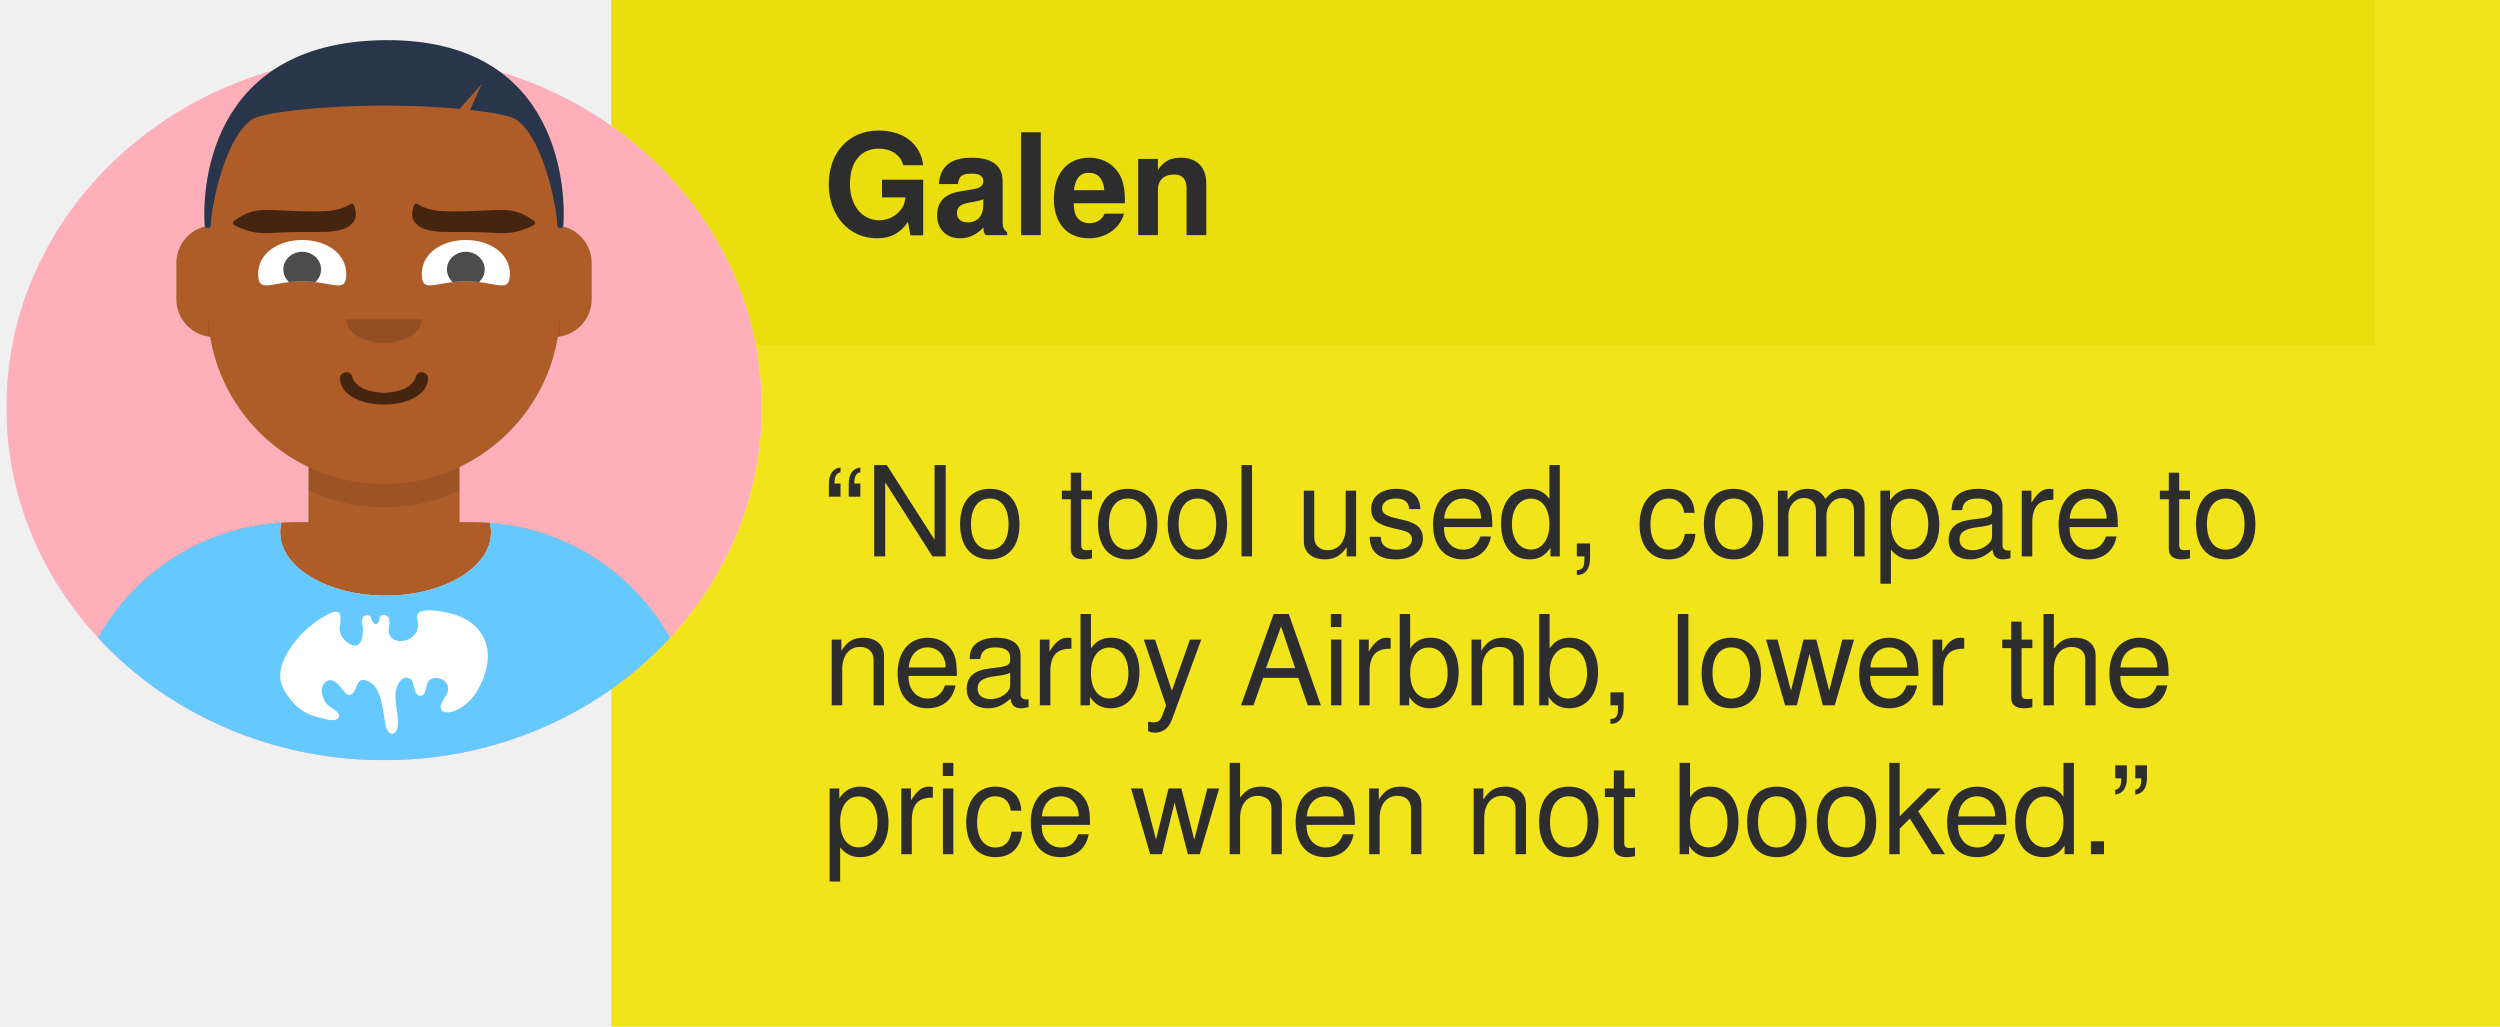
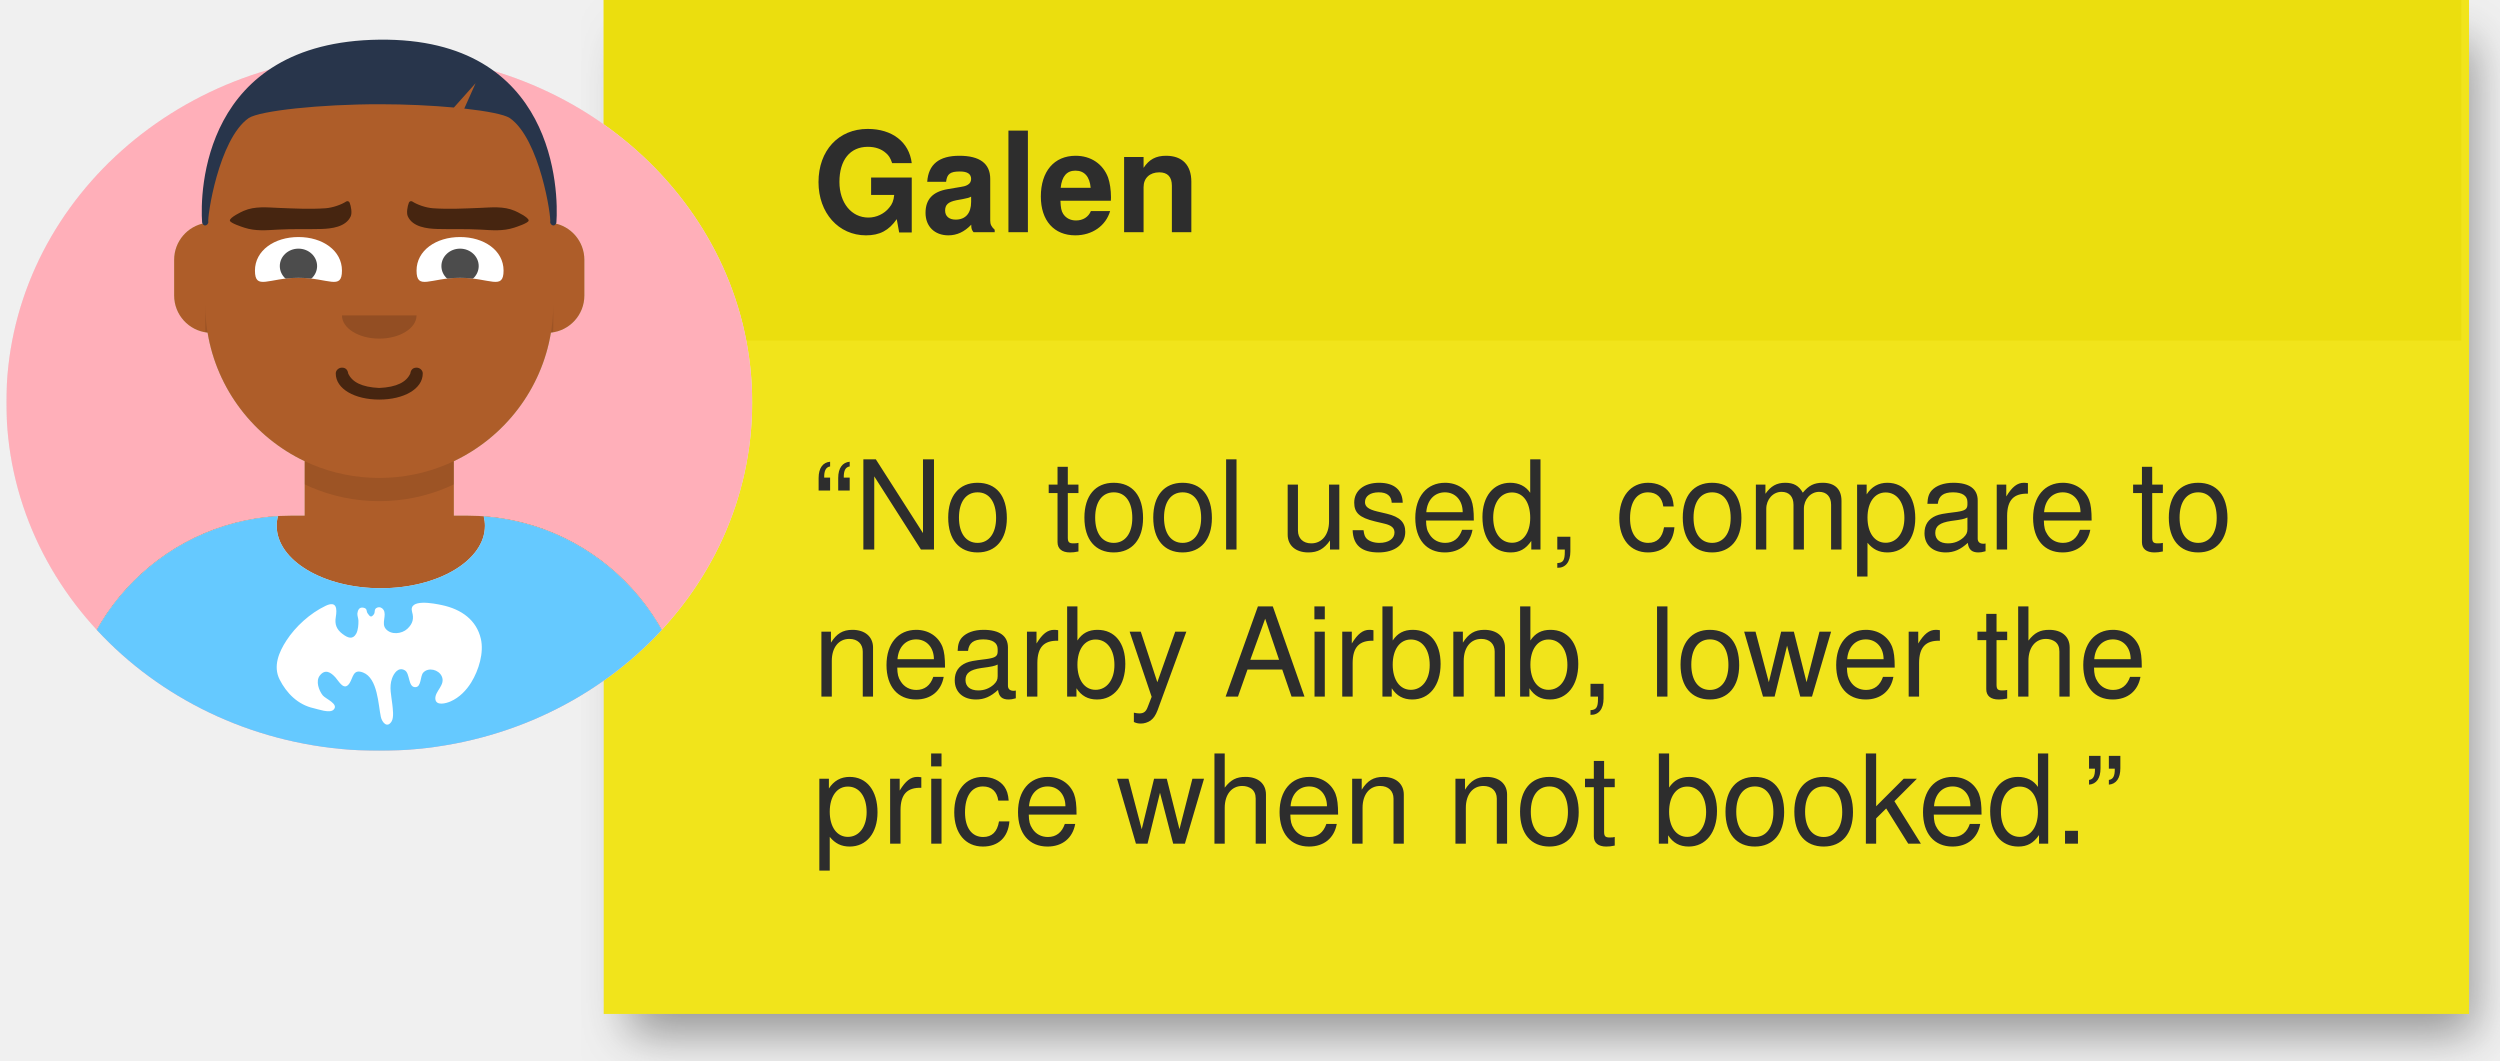
- <svg xmlns="http://www.w3.org/2000/svg" xmlns:xlink="http://www.w3.org/1999/xlink" width="319px" height="131px" viewBox="0 0 319 131" version="1.1">
+ <svg xmlns="http://www.w3.org/2000/svg" xmlns:xlink="http://www.w3.org/1999/xlink" width="323px" height="137px" viewBox="0 0 323 137" version="1.1">
  <defs>
-     <ellipse id="path-1" cx="48.182" cy="45" rx="48.182" ry="45" />
-     <path d="M-1.28382153e-14,60 L-1.28382153e-14,-1.53210777e-14 L106,-1.53210777e-14 L106,60 L101.182,60 C101.182,84.853 79.61,105 53,105 C26.39,105 4.818,84.853 4.818,60 L4.818,60 L-1.28382153e-14,60 Z" id="path-3" />
-     <path d="M40.152,0 C52.57,-2.28115674e-15 62.636,10.067 62.636,22.485 L62.637,23.317 C64.915,23.699 66.652,25.681 66.652,28.068 L66.652,32.682 C66.652,35.175 64.759,37.225 62.332,37.475 C61.111,44.834 56.314,50.986 49.787,54.086 L49.787,61.125 L51.503,61.125 C67.409,61.125 80.303,74.019 80.303,89.925 L80.303,91.5 L0,91.5 L0,89.925 C-9.05332616e-15,74.019 12.894,61.125 28.8,61.125 L30.515,61.125 L30.516,54.086 C23.989,50.986 19.192,44.834 17.971,37.473 C15.544,37.225 13.652,35.175 13.652,32.682 L13.652,28.068 C13.652,25.681 15.388,23.699 17.666,23.317 L17.667,22.485 C17.667,10.067 27.733,2.28115674e-15 40.152,0 Z" id="path-5" />
-     <path d="M27.75,2.188 C27.75,6.64 33.772,10.25 41.201,10.25 C48.629,10.25 54.652,6.64 54.652,2.188 C54.652,1.775 54.6,1.37 54.5,0.974 C69.402,2.072 81.152,14.511 81.152,29.694 L81.152,31.25 L0.848,31.25 L0.848,29.694 C0.848,14.373 12.813,1.845 27.909,0.946 C27.804,1.351 27.75,1.766 27.75,2.188 Z" id="path-7" />
-     <path d="M5.621,5.268 C9.48,5.268 11.242,6.937 11.242,4.336 C11.242,1.734 8.726,0 5.621,0 C2.517,0 0,1.734 0,4.336 C0,6.937 1.763,5.268 5.621,5.268 Z" id="path-9" />
+     <rect id="path-1" x="0" y="0" width="241" height="131" />
+     <filter x="-1.2%" y="-2.3%" width="104.1%" height="109.2%" filterUnits="objectBoundingBox" id="filter-2">
+       <feMorphology radius="2" operator="erode" in="SourceAlpha" result="shadowSpreadOuter1" />
+       <feOffset dx="2" dy="4" in="shadowSpreadOuter1" result="shadowOffsetOuter1" />
+       <feGaussianBlur stdDeviation="3" in="shadowOffsetOuter1" result="shadowBlurOuter1" />
+       <feColorMatrix values="0 0 0 0 0.235   0 0 0 0 0.235   0 0 0 0 0.235  0 0 0 0.5 0" type="matrix" in="shadowBlurOuter1" />
+     </filter>
+     <ellipse id="path-3" cx="48.182" cy="45" rx="48.182" ry="45" />
+     <path d="M-1.28382153e-14,60 L-1.28382153e-14,-1.53210777e-14 L106,-1.53210777e-14 L106,60 L101.182,60 C101.182,84.853 79.61,105 53,105 C26.39,105 4.818,84.853 4.818,60 L4.818,60 L-1.28382153e-14,60 Z" id="path-5" />
+     <path d="M40.152,0 C52.57,-2.28115674e-15 62.636,10.067 62.636,22.485 L62.637,23.317 C64.915,23.699 66.652,25.681 66.652,28.068 L66.652,32.682 C66.652,35.175 64.759,37.225 62.332,37.475 C61.111,44.834 56.314,50.986 49.787,54.086 L49.787,61.125 L51.503,61.125 C67.409,61.125 80.303,74.019 80.303,89.925 L80.303,91.5 L0,91.5 L0,89.925 C-9.05332616e-15,74.019 12.894,61.125 28.8,61.125 L30.515,61.125 L30.516,54.086 C23.989,50.986 19.192,44.834 17.971,37.473 C15.544,37.225 13.652,35.175 13.652,32.682 L13.652,28.068 C13.652,25.681 15.388,23.699 17.666,23.317 L17.667,22.485 C17.667,10.067 27.733,2.28115674e-15 40.152,0 Z" id="path-7" />
+     <path d="M39.75,12.188 C39.75,16.64 45.772,20.25 53.201,20.25 C60.629,20.25 66.652,16.64 66.652,12.188 C66.652,11.775 66.6,11.37 66.5,10.974 C81.402,12.072 93.152,24.511 93.152,39.694 L93.152,41.25 L12.848,41.25 L12.848,39.694 C12.848,24.373 24.813,11.845 39.909,10.946 C39.804,11.351 39.75,11.766 39.75,12.188 Z" id="path-9" />
    <path d="M5.621,5.268 C9.48,5.268 11.242,6.937 11.242,4.336 C11.242,1.734 8.726,0 5.621,0 C2.517,0 0,1.734 0,4.336 C0,6.937 1.763,5.268 5.621,5.268 Z" id="path-11" />
-     <rect id="path-13" x="0" y="0" width="106" height="105" />
-     <path d="M23.288,0.375 C46.174,0.103 46.463,20.138 46.174,24 C46.035,24.558 45.503,24.459 45.371,24 C45.557,23.417 44.048,13.218 40.152,10.5 C39.445,10.041 37.242,9.604 34.273,9.277 L35.735,6 L32.932,9.142 C30.109,8.882 26.764,8.719 23.413,8.717 C15.662,8.712 7.877,9.556 6.424,10.5 C2.528,13.218 1.019,23.417 1.205,24 C1.073,24.459 0.541,24.558 0.402,24 C0.113,20.138 0.402,0.647 23.288,0.375 Z" id="path-15" />
+     <path d="M5.621,5.268 C9.48,5.268 11.242,6.937 11.242,4.336 C11.242,1.734 8.726,0 5.621,0 C2.517,0 0,1.734 0,4.336 C0,6.937 1.763,5.268 5.621,5.268 Z" id="path-13" />
+     <rect id="path-15" x="0" y="0" width="106" height="105" />
+     <path d="M23.288,0.375 C46.174,0.103 46.463,20.138 46.174,24 C46.035,24.558 45.503,24.459 45.371,24 C45.557,23.417 44.048,13.218 40.152,10.5 C39.445,10.041 37.242,9.604 34.273,9.277 L35.735,6 L32.932,9.142 C30.109,8.882 26.764,8.719 23.413,8.717 C15.662,8.712 7.877,9.556 6.424,10.5 C2.528,13.218 1.019,23.417 1.205,24 C1.073,24.459 0.541,24.558 0.402,24 C0.113,20.138 0.402,0.647 23.288,0.375 Z" id="path-17" />
  </defs>
  <g id="Portfolio-High-f-i" stroke="none" stroke-width="1" fill="none" fill-rule="evenodd">
-     <g id="Case-studies-price-my-airbnb-1" transform="translate(-550, -1875)">
+     <g id="Case-studies-price-my-airbnb" transform="translate(-550, -1875)">
      <g id="First-data" transform="translate(157, 1663)">
        <g id="Galen" transform="translate(389, 204)">
-           <g id="Note-/-Square-/-Yellow" transform="translate(82, 8)">
-             <rect id="Rectangle" fill="#F1E41B" x="0" y="0" width="241" height="131" />
-             <rect id="Rectangle" fill="#EBDE0E" x="0" y="-3.55271368e-15" width="225" height="44" />
-             <text id="Galen" font-family="Helvetica-Bold, Helvetica" font-size="18" font-weight="bold" fill="#2D2D2D">
-               <tspan x="27" y="30">Galen</tspan>
-             </text>
-             <text id="“No-tool-used,-compa" font-family="Helvetica" font-size="16" font-weight="normal" fill="#2D2D2D">
-               <tspan x="27" y="71">“No tool used, compare to </tspan>
-               <tspan x="27" y="90">nearby Airbnb, lower the </tspan>
-               <tspan x="27" y="109">price when not booked.”</tspan>
-             </text>
+           <g id="Post-it" transform="translate(82, 8)">
+             <g id="Note-/-Square-/-Yellow">
+               <g id="post-it">
+                 <g id="Rectangle">
+                   <use fill="black" fill-opacity="1" filter="url(#filter-2)" xlink:href="#path-1" />
+                   <use fill="#F1E41B" fill-rule="evenodd" xlink:href="#path-1" />
+                 </g>
+               </g>
+               <rect id="Rectangle" fill="#EBDE0E" x="0" y="0" width="240" height="44" />
+               <text id="Galen" font-family="Helvetica-Bold, Helvetica" font-size="18" font-weight="bold" fill="#2D2D2D">
+                 <tspan x="27" y="30">Galen</tspan>
+               </text>
+               <text id="“No-tool-used,-compa" font-family="Helvetica" font-size="16" font-weight="normal" fill="#2D2D2D">
+                 <tspan x="27" y="71">“No tool used, compare to </tspan>
+                 <tspan x="27" y="90">nearby Airbnb, lower the </tspan>
+                 <tspan x="27" y="109">price when not booked.”</tspan>
+               </text>
+             </g>
          </g>
          <g id="Avataaar/Circle">
-             <g id="Circle" transform="translate(4.818182, 15)">
-               <mask id="mask-2" fill="white">
-                 <use xlink:href="#path-1" />
+             <g id="Circle" stroke-width="1" fill-rule="evenodd" transform="translate(4.818182, 15)">
+               <mask id="mask-4" fill="white">
+                 <use xlink:href="#path-3" />
              </mask>
-               <use id="Circle-Background" fill="#E6E6E6" xlink:href="#path-1" />
-               <g id="🖍-Circle-Color" mask="url(#mask-2)" fill="#FFAFB9">
+               <use id="Circle-Background" fill="#E6E6E6" xlink:href="#path-3" />
+               <g id="Color/Palette/Pastel-Red" mask="url(#mask-4)" fill="#FFAFB9">
                <rect id="🖍Color" x="0" y="0" width="96.364" height="90" />
              </g>
            </g>
-             <mask id="mask-4" fill="white">
-               <use xlink:href="#path-3" />
+             <mask id="mask-6" fill="white">
+               <use xlink:href="#path-5" />
            </mask>
            <g id="Mask" />
-             <g id="Avataaar" mask="url(#mask-4)">
+             <g id="Avataaar" stroke-width="1" fill-rule="evenodd" mask="url(#mask-6)">
              <g id="Body" transform="translate(12.84849, 13.5)">
-                 <mask id="mask-6" fill="white">
-                   <use xlink:href="#path-5" />
+                 <mask id="mask-8" fill="white">
+                   <use xlink:href="#path-7" />
                </mask>
-                 <use fill="#D0C6AC" xlink:href="#path-5" />
-                 <g id="🎨-Skin" mask="url(#mask-6)" fill="#AE5D29">
+                 <use fill="#D0C6AC" xlink:href="#path-7" />
+                 <g id="Skin/👶🏾-02-Dark-Brown" mask="url(#mask-8)" fill="#AE5D29">
                  <g transform="translate(-12.84849, 0)" id="Color">
                    <rect x="0" y="0" width="106" height="91.5" />
                  </g>
                </g>
-                 <path d="M17.667,33.765 C17.667,46.183 27.733,56.25 40.152,56.25 C52.57,56.25 62.636,46.183 62.636,33.765 L62.636,33.765 L62.636,36.765 C62.636,49.183 52.57,59.25 40.152,59.25 C27.733,59.25 17.667,49.183 17.667,36.765 Z" id="Neck-Shadow" fill-opacity="0.1" fill="#000000" mask="url(#mask-6)" />
+                 <path d="M17.667,33.765 C17.667,46.183 27.733,56.25 40.152,56.25 C52.57,56.25 62.636,46.183 62.636,33.765 L62.636,33.765 L62.636,36.765 C62.636,49.183 52.57,59.25 40.152,59.25 C27.733,59.25 17.667,49.183 17.667,36.765 Z" id="Neck-Shadow" fill-opacity="0.1" fill="#000000" mask="url(#mask-8)" />
              </g>
-               <g id="👔-Clothes" transform="translate(12, 73.75)">
-                 <mask id="mask-8" fill="white">
-                   <use xlink:href="#path-7" />
+               <g id="Clothing/Graphic-Shirt" transform="translate(0, 63.75)">
+                 <mask id="mask-10" fill="white">
+                   <use xlink:href="#path-9" />
                </mask>
-                 <use id="Clothes" fill="#E6E6E6" xlink:href="#path-7" />
-                 <g id="↳-Color-Fabric" mask="url(#mask-8)" fill="#65C9FF">
-                   <g transform="translate(-12, -10)" id="🖍Color">
-                     <rect x="0" y="0" width="106" height="41.25" />
-                   </g>
+                 <use id="Clothes" fill="#E6E6E6" fill-rule="evenodd" xlink:href="#path-9" />
+                 <g id="Color/Palette/Blue-01" mask="url(#mask-10)" fill="#65C9FF" fill-rule="evenodd">
+                   <rect id="🖍Color" x="0" y="0" width="106" height="41.25" />
                </g>
-                 <g id="↳-Graphic" mask="url(#mask-8)" fill="#FFFFFF">
-                   <g transform="translate(26.91667, 11.75)" id="Batman!">
-                     <path d="M27.207,5.026 C26.647,2.614 24.714,1.22 22.188,0.681 C21.174,0.465 17.806,-0.214 18.331,1.584 C18.569,2.399 18.436,3.071 17.707,3.747 C16.996,4.405 15.607,4.571 14.916,3.742 C14.324,3.032 15.087,1.972 14.626,1.28 C14.447,1.011 14.138,0.874 13.812,1.005 C13.354,1.19 13.598,1.588 13.381,1.875 C13.04,2.326 12.881,2.185 12.574,1.735 C12.382,1.452 12.571,1.144 12.074,1.023 C11.498,0.884 11.31,1.334 11.258,1.744 C11.225,2.002 11.387,2.416 11.393,2.678 C11.404,3.189 11.356,3.924 11.102,4.376 C10.65,5.177 10.016,4.921 9.342,4.412 C8.547,3.811 8.313,3.143 8.467,2.23 C8.652,1.137 8.585,0.09 7.151,0.774 C5.135,1.735 3.264,3.45 2.096,5.244 C1.114,6.751 0.342,8.578 1.211,10.296 C2.099,12.049 3.565,13.555 5.615,14.002 C6.145,14.118 7.659,14.681 8.162,14.209 C8.944,13.475 7.139,12.791 6.783,12.343 C6.278,11.71 5.844,10.5 6.399,9.785 C7.105,8.875 7.844,9.383 8.425,10.027 C8.88,10.532 9.528,11.836 10.234,10.785 C10.719,10.061 10.676,8.872 12,9.391 C13.893,10.133 13.951,13.558 14.289,15.125 C14.436,15.811 15.106,16.649 15.683,15.697 C15.999,15.174 15.828,14.039 15.771,13.499 C15.651,12.379 15.337,11.279 15.727,10.17 C15.952,9.528 16.53,8.61 17.385,9.103 C18.077,9.503 17.789,11.284 18.731,11.281 C19.56,11.278 19.334,9.859 19.776,9.391 C20.45,8.677 21.75,9.017 22.149,9.859 C22.686,10.994 21.264,11.782 21.328,12.779 C21.39,13.751 22.731,13.371 23.292,13.125 C24.445,12.619 25.347,11.68 25.972,10.661 C26.939,9.085 27.629,6.828 27.207,5.026" />
+                 <g id="Clothing/Graphic/Bat" mask="url(#mask-10)" fill="#FFFFFF" fill-rule="evenodd">
+                   <g transform="translate(30.91667, 21.75)" id="Batman!">
+                     <path d="M35.207,5.026 C34.647,2.614 32.714,1.22 30.188,0.681 C29.174,0.465 25.806,-0.214 26.331,1.584 C26.569,2.399 26.436,3.071 25.707,3.747 C24.996,4.405 23.607,4.571 22.916,3.742 C22.324,3.032 23.087,1.972 22.626,1.28 C22.447,1.011 22.138,0.874 21.812,1.005 C21.354,1.19 21.598,1.588 21.381,1.875 C21.04,2.326 20.881,2.185 20.574,1.735 C20.382,1.452 20.571,1.144 20.074,1.023 C19.498,0.884 19.31,1.334 19.258,1.744 C19.225,2.002 19.387,2.416 19.393,2.678 C19.404,3.189 19.356,3.924 19.102,4.376 C18.65,5.177 18.016,4.921 17.342,4.412 C16.547,3.811 16.313,3.143 16.467,2.23 C16.652,1.137 16.585,0.09 15.151,0.774 C13.135,1.735 11.264,3.45 10.096,5.244 C9.114,6.751 8.342,8.578 9.211,10.296 C10.099,12.049 11.565,13.555 13.615,14.002 C14.145,14.118 15.659,14.681 16.162,14.209 C16.944,13.475 15.139,12.791 14.783,12.343 C14.278,11.71 13.844,10.5 14.399,9.785 C15.105,8.875 15.844,9.383 16.425,10.027 C16.88,10.532 17.528,11.836 18.234,10.785 C18.719,10.061 18.676,8.872 20,9.391 C21.893,10.133 21.951,13.558 22.289,15.125 C22.436,15.811 23.106,16.649 23.683,15.697 C23.999,15.174 23.828,14.039 23.771,13.499 C23.651,12.379 23.337,11.279 23.727,10.17 C23.952,9.528 24.53,8.61 25.385,9.103 C26.077,9.503 25.789,11.284 26.731,11.281 C27.56,11.278 27.334,9.859 27.776,9.391 C28.45,8.677 29.75,9.017 30.149,9.859 C30.686,10.994 29.264,11.782 29.328,12.779 C29.39,13.751 30.731,13.371 31.292,13.125 C32.445,12.619 33.347,11.68 33.972,10.661 C34.939,9.085 35.629,6.828 35.207,5.026" />
                  </g>
                </g>
              </g>
-               <g id="Face" transform="translate(33.51515, 32.75)">
-                 <g id="👄-Mouth" transform="translate(13.80303, 22.5)" fill="#000000" fill-opacity="0.6" fill-rule="nonzero">
-                   <path d="M0.061,1 C0.061,3.014 2.533,4.375 5.682,4.375 C8.83,4.375 11.303,3.014 11.303,1 C11.303,0.586 10.922,0.25 10.5,0.25 C9.981,0.25 9.749,0.589 9.697,1 C9.198,2.102 7.964,2.769 5.682,2.875 C3.4,2.769 2.166,2.102 1.667,1 C1.614,0.589 1.383,0.25 0.864,0.25 C0.442,0.25 0.061,0.586 0.061,1 Z" id="Mouth" />
+               <g id="Face" transform="translate(30.51515, 30.75)">
+                 <g id="Mouth/Twinkle" transform="translate(0.80303, 19.5)" fill="#000000" fill-opacity="0.6" fill-rule="nonzero">
+                   <path d="M16.061,6 C16.061,8.014 18.533,9.375 21.682,9.375 C24.83,9.375 27.303,8.014 27.303,6 C27.303,5.586 26.922,5.25 26.5,5.25 C25.981,5.25 25.749,5.589 25.697,6 C25.198,7.102 23.964,7.769 21.682,7.875 C19.4,7.769 18.166,7.102 17.667,6 C17.614,5.589 17.383,5.25 16.864,5.25 C16.442,5.25 16.061,5.586 16.061,6 Z" id="Mouth" />
                </g>
-                 <g id="👃🏽-Nose" transform="translate(14.24242, 16)" fill="#000000" fill-opacity="0.16">
-                   <path d="M0.424,-7.10542736e-15 C0.424,1.657 2.581,3 5.242,3 L5.242,3 C7.903,3 10.061,1.657 10.061,-7.10542736e-15" id="Nose" />
+                 <g id="Nose/Default" transform="translate(11.24242, 15)" fill="#000000" fill-opacity="0.16">
+                   <path d="M6.424,3 C6.424,4.657 8.581,6 11.242,6 L11.242,6 C13.903,6 16.061,4.657 16.061,3" id="Nose" />
                </g>
-                 <g id="👁-Eyes" transform="translate(3, 5)">
-                   <g id="Eye" transform="translate(0.424242, 0.875)">
-                     <mask id="mask-10" fill="white">
-                       <use xlink:href="#path-9" />
-                     </mask>
-                     <use id="The-white-stuff" fill="#FFFFFF" xlink:href="#path-9" />
-                     <ellipse fill-opacity="0.7" fill="#000000" mask="url(#mask-10)" cx="5.621" cy="3.75" rx="2.409" ry="2.25" />
-                   </g>
-                   <g id="Eye" transform="translate(21.30303, 0.875)">
+                 <g id="Eyes/Squint-😊" transform="translate(0, 3)">
+                   <g id="Eye" transform="translate(6.424242, 4.875)">
                    <mask id="mask-12" fill="white">
                      <use xlink:href="#path-11" />
                    </mask>
-                     <use id="Eyeball-Mask" fill="#FFFFFF" xlink:href="#path-11" />
+                     <use id="The-white-stuff" fill="#FFFFFF" xlink:href="#path-11" />
                    <ellipse fill-opacity="0.7" fill="#000000" mask="url(#mask-12)" cx="5.621" cy="3.75" rx="2.409" ry="2.25" />
                  </g>
+                   <g id="Eye" transform="translate(27.30303, 4.875)">
+                     <mask id="mask-14" fill="white">
+                       <use xlink:href="#path-13" />
+                     </mask>
+                     <use id="Eyeball-Mask" fill="#FFFFFF" xlink:href="#path-13" />
+                     <ellipse fill-opacity="0.7" fill="#000000" mask="url(#mask-14)" cx="5.621" cy="3.75" rx="2.409" ry="2.25" />
+                   </g>
                </g>
-                 <g id="✏️-Eyebrow" fill="#000000" fill-opacity="0.6">
-                   <path d="M12.488,2.003 C10.488,2.209 8.508,2.174 6.501,2.166 C4.962,2.161 3.395,2.019 1.95,2.705 C1.673,2.836 0.162,3.623 0.212,4.022 C0.251,4.342 1.82,4.788 2.102,4.87 C3.591,5.302 4.995,5.105 6.506,4.968 C8.36,4.799 10.211,4.811 12.066,4.694 C13.314,4.615 15.234,4.35 15.803,2.913 C15.974,2.48 15.8,1.632 15.597,1.172 C15.516,0.989 15.299,0.927 15.14,1.039 C14.572,1.443 13.459,1.903 12.488,2.003" id="Fill-10" transform="translate(8.041443, 3.058624) rotate(2) translate(-8.041443, -3.058624) " />
-                   <path d="M35.375,2.003 C33.374,2.209 31.395,2.174 29.388,2.166 C27.849,2.161 26.282,2.019 24.837,2.705 C24.56,2.836 23.049,3.623 23.099,4.022 C23.138,4.342 24.707,4.788 24.989,4.87 C26.478,5.302 27.882,5.105 29.393,4.968 C31.247,4.799 33.098,4.811 34.952,4.694 C36.201,4.615 38.121,4.35 38.689,2.913 C38.861,2.48 38.687,1.632 38.484,1.172 C38.403,0.989 38.186,0.927 38.027,1.039 C37.459,1.443 36.346,1.903 35.375,2.003" id="Fill-10" transform="translate(30.92831, 3.058622) scale(-1, 1) rotate(2) translate(-30.92831, -3.058622) " />
+                 <g id="Eyebrow/Natural/Flat-Natural" fill="#000000" fill-opacity="0.6">
+                   <path d="M15.488,4.003 C13.488,4.209 11.508,4.174 9.501,4.166 C7.962,4.161 6.395,4.019 4.95,4.705 C4.673,4.836 3.162,5.623 3.212,6.022 C3.251,6.342 4.82,6.788 5.102,6.87 C6.591,7.302 7.995,7.105 9.506,6.968 C11.36,6.799 13.211,6.811 15.066,6.694 C16.314,6.615 18.234,6.35 18.803,4.913 C18.974,4.48 18.8,3.632 18.597,3.172 C18.516,2.989 18.299,2.927 18.14,3.039 C17.572,3.443 16.459,3.903 15.488,4.003" id="Fill-10" transform="translate(11.04144, 5.058624) rotate(2) translate(-11.04144, -5.058624) " />
+                   <path d="M38.375,4.003 C36.374,4.209 34.395,4.174 32.388,4.166 C30.849,4.161 29.282,4.019 27.837,4.705 C27.56,4.836 26.049,5.623 26.099,6.022 C26.138,6.342 27.707,6.788 27.989,6.87 C29.478,7.302 30.882,7.105 32.393,6.968 C34.247,6.799 36.098,6.811 37.952,6.694 C39.201,6.615 41.121,6.35 41.689,4.913 C41.861,4.48 41.687,3.632 41.484,3.172 C41.403,2.989 41.186,2.927 41.027,3.039 C40.459,3.443 39.346,3.903 38.375,4.003" id="Fill-10" transform="translate(33.92831, 5.058622) scale(-1, 1) rotate(2) translate(-33.92831, -5.058622) " />
                </g>
              </g>
              <g id="Top">
-                 <mask id="mask-14" fill="white">
-                   <use xlink:href="#path-13" />
+                 <mask id="mask-16" fill="white">
+                   <use xlink:href="#path-15" />
                </mask>
                <g id="Mask" />
-                 <g mask="url(#mask-14)" id="Hair">
-                   <g transform="translate(29.59849, 12)">
-                     <g transform="translate(0.113636, 0.75)">
-                       <mask id="mask-16" fill="white">
-                         <use xlink:href="#path-15" />
+                 <g id="Top/Short-Hair/The-Caesar-+-Side-Part" mask="url(#mask-16)">
+                   <g transform="translate(-0.401515, 0)">
+                     <g id="Facial-Hair/-Blank" transform="translate(19.67424, 27)" />
+                     <g id="Hair" stroke-width="1" fill-rule="evenodd" transform="translate(30.11364, 12.75)">
+                       <mask id="mask-18" fill="white">
+                         <use xlink:href="#path-17" />
                      </mask>
-                       <use id="Caesar" fill="#28354B" xlink:href="#path-15" />
+                       <use id="Caesar" fill="#28354B" xlink:href="#path-17" />
                    </g>
+                     <g id="Top/_Resources/Blank" transform="translate(24.89394, 31.875)" />
                  </g>
                </g>
              </g>
            </g>
          </g>
        </g>
      </g>
    </g>
  </g>
</svg>
